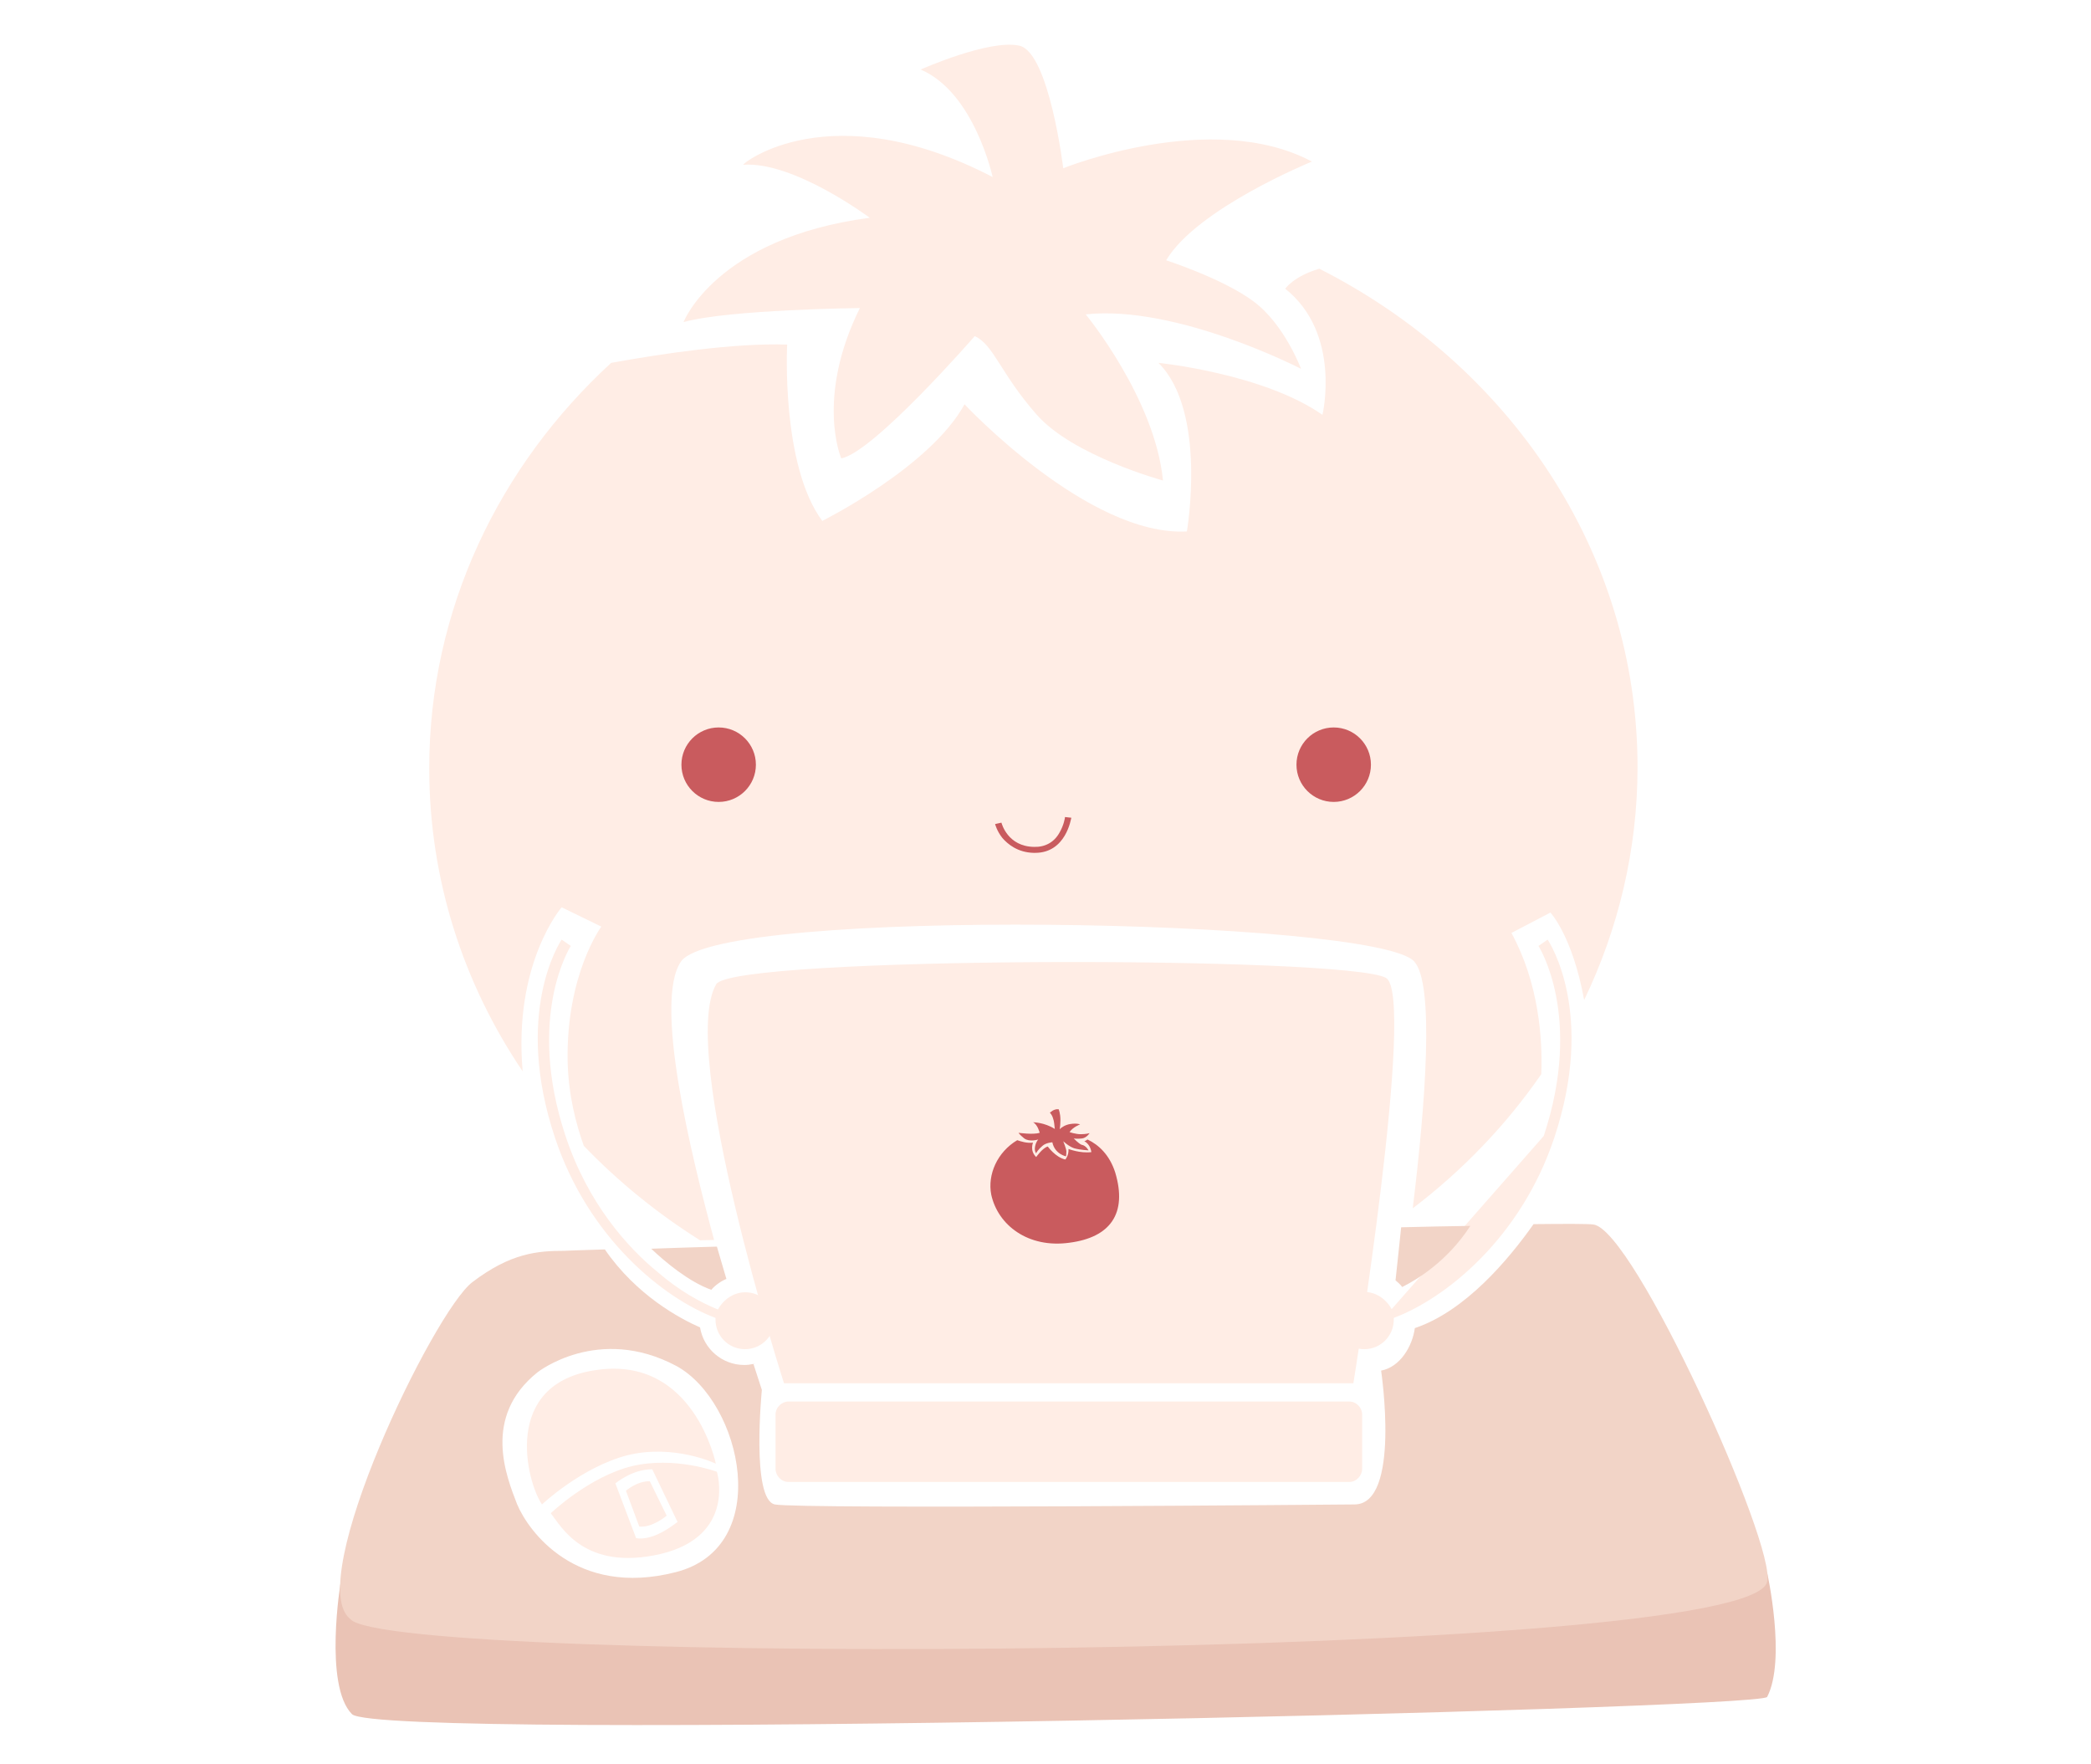
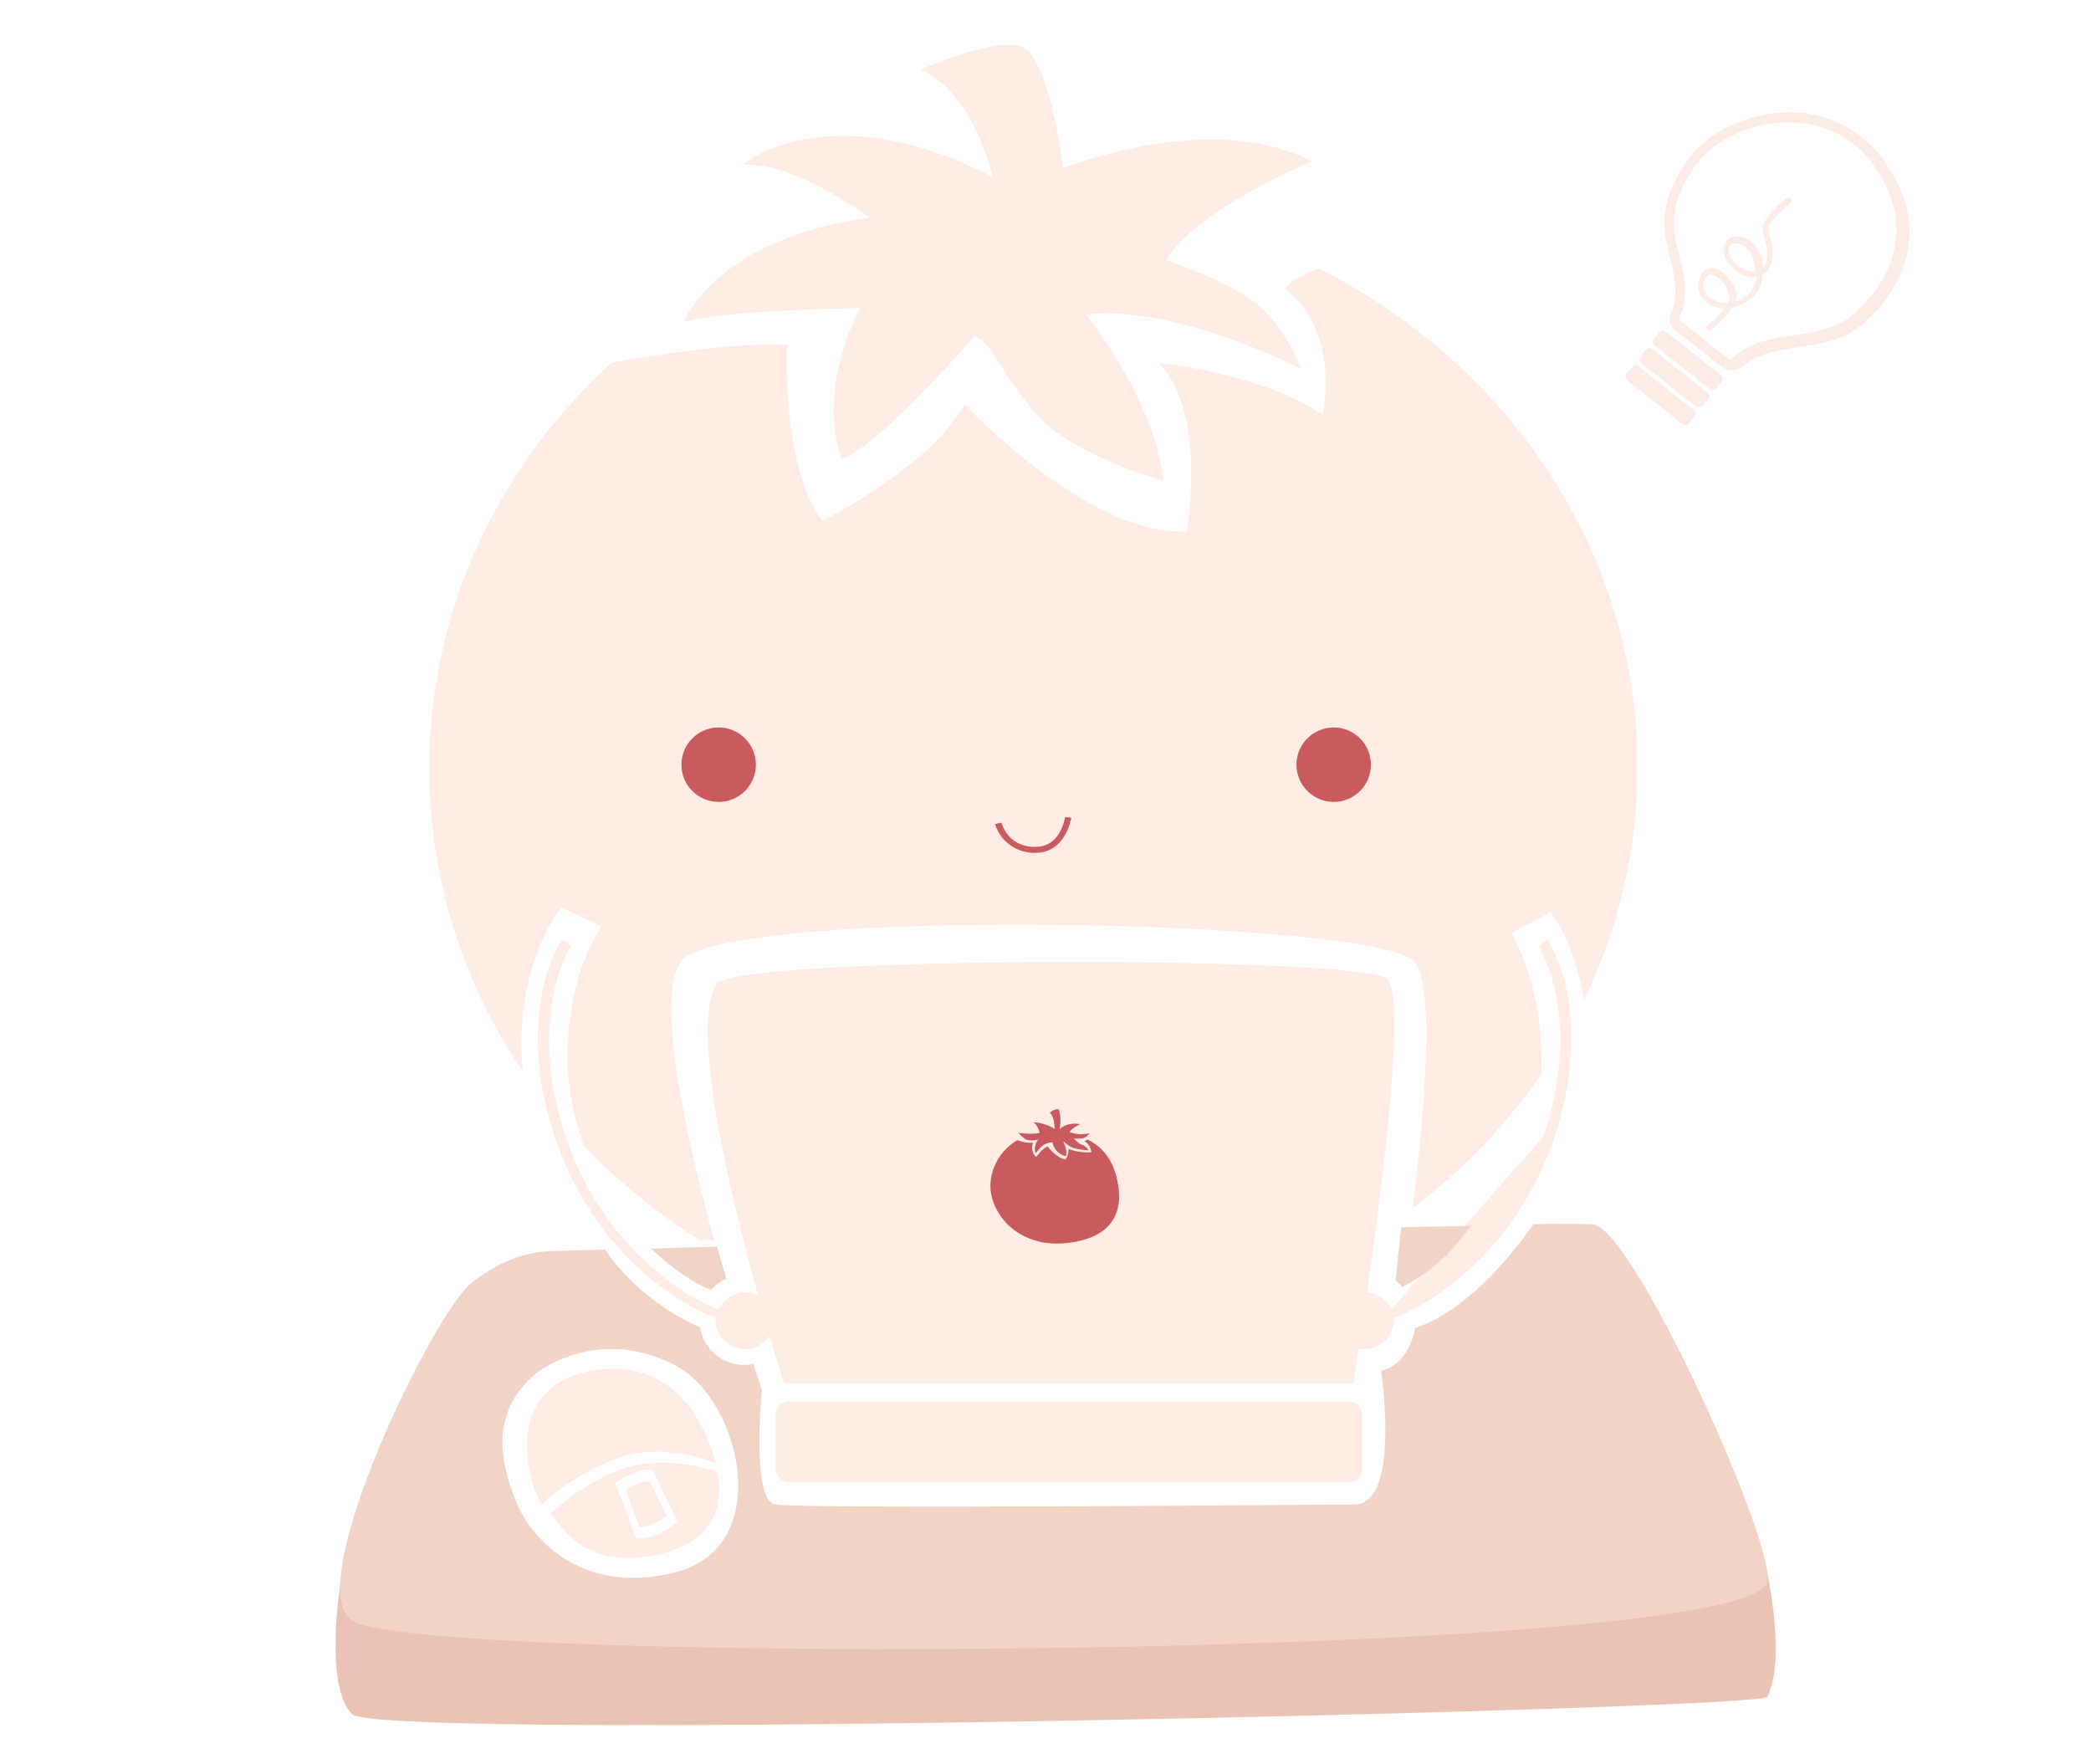
<svg xmlns="http://www.w3.org/2000/svg" version="1.1" id="Layer_1" x="0px" y="0px" viewBox="0 0 595.3 502.1" style="enable-background:new 0 0 595.3 502.1;" xml:space="preserve">
  <style type="text/css">
	.st0{fill:#EAC3B5;}
	.st1{fill:#F2D4C7;}
	.st2{fill:#FFEDE5;}
	.st3{fill:#C95B5E;}
+ 	.st4{fill:#FDECE5;}
</style>
  <g>
    <g>
      <g>
        <path class="st0" d="M97,450.3c0,0-4.9,29.5,3.2,37.7c7.9,7.9,400.9-1.3,402.9-4.9c5.5-10.6,0-35.4,0-35.4l-383.3,2.7L97,450.3     L97,450.3z" />
        <g>
          <path class="st1" d="M254.4,353.3C254.6,353.3,254.6,353.3,254.4,353.3C254.6,353.3,254.6,353.3,254.4,353.3z" />
          <path class="st1" d="M249.2,353.5c1.8-0.1,3.4-0.1,5.2-0.2C252.7,353.3,250.9,353.5,249.2,353.5z" />
          <path class="st1" d="M247.5,353.6c0.6,0,1.3,0,1.9-0.1C248.7,353.5,248.1,353.6,247.5,353.6z" />
          <path class="st1" d="M273.1,352.7c0.2,0,0.5,0,0.7,0C273.6,352.7,273.3,352.7,273.1,352.7z" />
          <path class="st1" d="M273.8,352.7c2.1-0.1,4-0.1,6.2-0.2C277.7,352.6,275.6,352.6,273.8,352.7z" />
          <path class="st1" d="M242.5,353.7c1.8-0.1,3.2-0.1,4.9-0.2C245.8,353.6,244,353.7,242.5,353.7z" />
          <path class="st1" d="M254.6,353.3c6-0.2,12.2-0.4,18.5-0.6C266.7,353,260.6,353.2,254.6,353.3z" />
          <path class="st1" d="M214.5,388.3c0.2-0.1,0.5-0.1,0.6-0.2C214.9,388.2,214.8,388.3,214.5,388.3z" />
          <path class="st1" d="M279.9,352.6c0.1,0,0.3,0,0.4,0C280.1,352.6,280,352.6,279.9,352.6z" />
          <path class="st1" d="M214.4,388.3L214.4,388.3L214.4,388.3C214.5,388.3,214.4,388.3,214.4,388.3z" />
          <path class="st1" d="M214.2,354.5c6.5-0.2,13.7-0.4,21-0.6C227.9,354.2,220.7,354.4,214.2,354.5z" />
          <path class="st1" d="M235.2,354c0.9,0,1.9-0.1,2.8-0.1C237,353.8,236.2,353.8,235.2,354z" />
          <path class="st1" d="M237.8,353.8c1,0,2.2-0.1,3.3-0.1C240.1,353.8,239.1,353.8,237.8,353.8z" />
          <path class="st1" d="M241.2,353.8c0.4,0,0.9,0,1.1,0C242.1,353.7,241.6,353.8,241.2,353.8z" />
          <path class="st1" d="M385.6,428.3c0,0-158.2,1.4-165,0c-6.8-1.4-3.7-32.6-3.7-32.6l-2.4-7.4c-0.9,0.2-1.8,0.3-2.6,0.3      c-6.3,0-11.6-4.6-12.6-10.7c-5.7-2.5-18.1-9.1-27.1-22.2c-7.4,0.2-11.6,0.4-11.6,0.4c-7.5,0-15.2,0.6-26.1,8.9      c-11,8.3-48.2,85.3-34.8,95.9c10.7,13.4,398.8,12,403.4-10.6c2.7-10.2-37.9-100.4-49.5-101.7c-1.5-0.2-7.7-0.2-17-0.1      c-7.2,10.2-19.5,24.8-33.8,29.6c-0.7,5.2-4.2,11.1-9.6,12.1C393.2,390.3,398.9,428.3,385.6,428.3z M192.3,447.6      c-28.3,7.2-41.9-11.7-45.1-19.4c-3-7.8-10-24.8,5.8-37.5c0,0,17.3-13.7,39.6-1.8C211.2,399.1,220.5,440.5,192.3,447.6z" />
          <path class="st1" d="M387.8,349.6c0.1,0,0.1,0,0.2,0C388,349.6,388,349.6,387.8,349.6z" />
          <path class="st1" d="M312.8,351.6c0.1,0,0.1,0,0.2,0H312.8z" />
          <path class="st1" d="M313,351.6c4.3-0.1,8.6-0.2,12.8-0.4C321.6,351.4,317.4,351.5,313,351.6z" />
          <path class="st1" d="M325.8,351.2c0.1,0,0.3,0,0.4,0C326.1,351.2,325.9,351.2,325.8,351.2z" />
          <path class="st1" d="M280.3,352.6c10.7-0.3,21.6-0.6,32.6-0.9C301.9,352,291.1,352.3,280.3,352.6z" />
          <path class="st1" d="M358.3,350.4c10.3-0.3,20.4-0.6,29.6-0.9C378.5,349.9,368.6,350.1,358.3,350.4z" />
          <path class="st1" d="M358.1,350.4C358.1,350.4,358.3,350.4,358.1,350.4C358.3,350.4,358.1,350.4,358.1,350.4z" />
          <path class="st1" d="M326.2,351.2c10.8-0.3,21.6-0.6,31.9-0.9C347.8,350.7,337.1,350.9,326.2,351.2z" />
        </g>
        <g>
          <path class="st2" d="M375.6,76.5c-7.4,2.2-9.7,5.7-9.7,5.7c16.1,12.8,10.6,35.9,10.6,35.9c-16.9-11.8-46.7-14.8-46.7-14.8      c14,13.9,8.1,48,8.1,48c-28.1,1.5-63.3-36.2-63.3-36.2c-9.8,17.9-40.5,33.2-40.5,33.2c-11.8-15.9-10-50.2-10-50.2      c-15.1-0.5-35.7,2.6-50.1,5.2c-31.9,29.3-51.8,70.2-51.8,115.4c0,31.7,9.7,61.3,26.6,86.3c-2.7-30.8,11.1-46.7,11.1-46.7      l11.3,5.5c0,0-10,13.5-9.6,38.2c0.2,9.8,2.4,18,4.6,24.2c9.8,10.2,21,19.3,33.1,26.9l4-0.1c-6.5-24-17.3-67.9-9.4-79.3      c11.1-15.6,197.6-12.2,208.7,0c5.8,6.3,3.3,40-0.4,70.3c14.2-10.8,26.6-23.7,36.6-38.2c0.4-10-0.7-25.9-8.5-40.2l11.1-5.8      c0,0,6.3,6.7,9.6,24.9c9.7-20.2,15.2-42.7,15.2-66.3C466.2,157,429.5,103.8,375.6,76.5z" />
          <path class="st2" d="M282.6,50.4c0,0-5.2-24.1-20.5-30.6c0,0,19.5-8.7,28.1-6.8c8.5,1.9,12.5,34.9,12.5,34.9S345,30.8,373.5,46      c0,0-32.7,13.3-41.5,28.1c0,0,16.4,5.3,25,11.8c8.7,6.5,13.4,19.1,13.4,19.1S335,86.7,309.1,89.5c0,0,19.7,23.9,22,47.3      c0,0-25.7-7-36-18.8c-10.3-11.7-12.2-19.9-17.6-22.3c0,0-28.8,33.1-38,34.8c0,0-7.4-17.1,5.3-42.8c0,0-37.3,0.4-50.2,4      c0,0,9.2-23.9,53-29.7c0,0-21.5-16.1-36-15.1C211,46.8,236.2,26.3,282.6,50.4z" />
          <circle class="st3" cx="379.7" cy="217.7" r="10.6" />
          <circle class="st3" cx="204.6" cy="217.7" r="10.6" />
          <g>
            <path class="st3" d="M294.7,242.8c-0.1,0-0.2,0-0.4,0c-4.6-0.1-7.4-2.5-8.9-4.2c-1.6-2-2.1-4-2.1-4l1.8-0.4       c0.1,0.3,1.8,6.8,9.3,6.9c3.1,0.1,5.7-1.3,7.2-4c1.3-2.2,1.6-4.3,1.6-4.5l1.8,0.2C304.9,233.1,303.5,242.8,294.7,242.8z" />
          </g>
          <path class="st2" d="M212.2,367.9c-3.3,0-6.2,2-7.8,4.9c-5-2-11.1-5.4-17.1-10.6c-8.5-6.9-19.9-19.5-26.3-38.8      c-11.3-34.1,1.4-53.9,1.5-54.1l-2.6-1.8c-0.6,0.9-13.7,21-1.9,56.4c9.5,28.5,30.8,45.7,45.7,51.3c0,0.2,0,0.4,0,0.5      c0,4.6,3.7,8.4,8.4,8.4c4.6,0,8.4-3.7,8.4-8.4C220.6,371.7,216.8,367.9,212.2,367.9z" />
          <path class="st2" d="M439.5,323.4c11.3-34.1-1.4-53.9-1.5-54.1l2.6-1.8c0.6,0.9,13.7,21,1.9,56.4c-9.5,28.5-30.8,45.7-45.7,51.3      c0,0.2,0,0.4,0,0.5c0,4.6-3.7,8.4-8.4,8.4s-8.4-3.7-8.4-8.4c-0.1-4.1,3.8-7.9,8.4-7.9c3.3,0,6.2,2,7.8,4.9" />
        </g>
        <g>
          <path class="st2" d="M384.2,421.9H224.5c-2.1,0-3.7-1.8-3.7-3.7v-15.5c0-2.1,1.8-3.7,3.7-3.7h159.6c2.1,0,3.7,1.8,3.7,3.7v15.5      C387.8,420.1,386.1,421.9,384.2,421.9z" />
          <path class="st2" d="M385.3,393.8H223.2c0,0-30.3-94.6-19.3-113.6c4.7-8.1,179.6-8.1,190.7-1.8      C403.2,283.5,385.3,393.8,385.3,393.8z" />
          <g>
            <path class="st3" d="M307.9,325.9c-0.9-0.4-2.2-1.8-2.2-1.8s0.9,0.2,2.4,0c1.3-0.2,2.1-1.5,2.1-1.5s-1,0.3-2.5,0.3       s-3.2-0.6-3.2-0.6c0.9-1.4,3-2.2,3-2.2s-0.9-0.4-2.8-0.1c-1.3,0.2-2.5,0.9-3,1.5c0.1-0.6,0.2-1.6,0.2-2.6c0-2-0.5-3.1-0.5-3.1       c-1.4-0.2-2.5,1-2.5,1s0.6,0.5,0.9,1.6c0.3,0.7,0.4,2.1,0.5,3c-3-1.9-6.2-1.9-6.2-1.9c1.3,0.6,1.9,3,1.9,3c-1.9,0.6-6,0-6,0       s0.1,0.4,1.6,1.6c1.5,1.1,4,0.3,4,0.3s-0.6,0.5-0.9,1.9s0.3,2.1,0.3,2c0-0.1,0.6-1.1,1.8-2.1c1-0.9,2.8-1,2.8-1       c0.7,3.4,3.9,4,3.9,4s0.1-0.7,0.1-1.4c0-0.7-0.9-2.9-0.9-2.9s1.6,1.5,3.1,2c1.8,0.5,4.1,0.6,4.1,0.6S309.2,326.1,307.9,325.9z" />
            <path class="st3" d="M317.5,333.8c-1.6-5-4.7-7.9-7.9-9.4c-0.5,0.4-0.9,0.5-0.9,0.5c1.8,0.9,2,3.1,2,3.1       c-3.2,0.4-6.5-0.9-6.5-0.9c0.1,1.9-0.9,3-0.9,3c-2.8-0.6-5-3.7-5-3.7c-1.5,0.4-3.3,3-3.3,3c-1.9-1.8-0.9-4.1-0.9-4.1       c-1.8,0.2-3.3-0.3-4.5-0.7c-5.7,3.4-8.5,9.8-7.4,15.5c1.9,8.7,10.5,15.3,22.2,13.7C316.1,352.3,321,345.5,317.5,333.8z" />
          </g>
        </g>
        <path class="st2" d="M204.1,419c0,0-12-4.5-24.2-1.6c-12.2,3-23.1,13.4-23.1,13.4c3,3.8,9.6,16.6,31.3,11.6     C209.7,437.2,204.1,419,204.1,419z M181.1,437.9l-5.9-15.6c0,0,4.9-4.1,10.5-4l7.2,15C192.7,433.3,186.5,438.8,181.1,437.9z" />
        <path class="st2" d="M154.3,428.3c0,0,11.2-10.6,24.3-14c13.4-3.3,25.2,2.4,25.2,2.4s-6.2-30.6-33.8-26.7     C142.5,393.7,150,422.1,154.3,428.3z" />
        <path class="st2" d="M178.2,424.4c0,0,3.2-2.8,6.8-2.7l4.8,9.8c0,0-4.1,3.5-7.8,3.1L178.2,424.4z" />
      </g>
      <path class="st1" d="M398.9,349.4c-0.4,4.1-1,9.4-1.6,15.1l0,0c0.7,0.6,1.3,1.1,1.9,1.9c4-2,12.8-7.2,19.4-17.4    C412.7,349.1,405.9,349.2,398.9,349.4L398.9,349.4z" />
      <path class="st1" d="M204.1,354.9c-6.8,0.2-13.3,0.4-18.7,0.6c4,3.8,10.7,9.4,17.1,11.7c1.1-1.3,2.8-2.5,4.3-3.1l0,0L204.1,354.9z    " />
    </g>
  </g>
+   <g>
+     <g>
+       <path class="st4" d="M486.7,110.7l-15.6-12.3c-0.6-0.5-0.7-1.3-0.2-1.9l1.5-1.9c0.5-0.6,1.3-0.7,1.9-0.2l15.6,12.4    c0.6,0.5,0.7,1.3,0.2,1.9l-1.5,1.9C488.2,111.2,487.3,111.2,486.7,110.7z" />
+       <g>
+         <path class="st4" d="M491.5,105.2c-0.4-0.2-0.7-0.3-1-0.6L476.8,94c-1.6-1.3-2-3.7-0.8-5.4c0.3-0.6,1.8-4.4,0.4-11.1     c-0.2-1.1-0.6-2.4-0.8-3.6c-1.9-7.3-4.4-16.3,5.8-29.5c7.4-9.5,25.3-16,40.2-10.2c5.9,2.3,10.9,6.1,14.9,11.8     c7.3,10.2,9,20.6,5.1,30.8c-3.6,9.1-10.4,14.9-12.6,16.5c-4.7,3.6-10.8,4.6-16.9,5.5c-6.1,0.9-11.9,1.9-15.9,5.5     C494.8,105.3,493.1,105.8,491.5,105.2z M520.2,36.8c-13.6-5.2-30,0.6-36.7,9.3c-9.3,12-7.1,19.9-5.4,26.9     c0.3,1.3,0.7,2.5,0.9,3.7c1.8,8.5-0.6,13.1-0.7,13.1l-0.1,0.2c-0.3,0.5-0.3,1,0.2,1.4l13.6,10.7c0.5,0.3,1,0.3,1.4-0.2l0.1-0.2     c4.6-4.3,11.1-5.4,17.5-6.3c5.5-0.8,11.5-1.9,15.5-5c2.5-1.9,23.9-19.4,6.9-43.4C530.3,42.4,525.7,38.9,520.2,36.8z" />
+       </g>
+       <path class="st4" d="M482.8,115.7l-15.5-12.3c-0.6-0.5-0.7-1.3-0.2-1.9l1.5-1.9c0.5-0.6,1.3-0.7,1.9-0.2l15.6,12.4    c0.6,0.5,0.7,1.3,0.2,1.9l-1.5,1.9C484.2,115.9,483.3,116.1,482.8,115.7z" />
+       <path class="st4" d="M478.9,120.7l-15.6-12.4c-0.6-0.5-0.7-1.3-0.2-1.9l1.5-1.9c0.5-0.6,1.3-0.7,1.9-0.2l15.6,12.4    c0.6,0.5,0.7,1.3,0.2,1.9l-1.5,1.9C480.2,121.2,479.5,121.2,478.9,120.7z" />
+       <g>
+         <path class="st4" d="M486.4,94.4l-0.9-1.3c1.3-0.8,3.8-3.1,5.4-5.2c-2.4-0.2-4.7-1.1-6-2.7c-1.5-1.8-1.9-3.9-0.9-6.3     c1-2.6,3-2.7,4-2.6c3.1,0.6,6.3,5,6.4,8c0,0.5-0.1,0.9-0.2,1.5c3.5-1,5.4-3.6,5.9-6.9c-1.1,0.1-2.5-0.1-3.9-0.7     c-2.5-1.1-5.4-3.8-5.4-7c-0.1-2,1-3.6,3.1-3.8c3-0.4,6.6,1.9,7.7,6.3c0.2,0.8,0.3,1.5,0.4,2.3c2.1-2.5,0.6-7.6-0.1-9.9     c-1.1-3.6,5.8-9.1,7.4-10.1l1,1.4c-3.1,2.4-7.3,6.4-6.9,8.2c0.8,2.7,2.9,9.1-1,12.2c-0.2,0.1-0.4,0.2-0.6,0.4     c-0.3,4.5-3,7.7-7.5,9.1c-0.4,0.1-0.8,0.2-1.3,0.3C491,91.1,487,94,486.4,94.4z M487.8,78.3c-0.2,0-0.3-0.1-0.5-0.1     c-0.6-0.1-1.3-0.1-2,1.4c-0.8,2-0.1,3.6,0.7,4.4c1.3,1.4,3.7,2.4,5.8,2.3c0.3-0.6,0.5-1.1,0.5-1.8C492.1,82,490,79,487.8,78.3z      M495.6,69.6c-0.7-0.2-1.3-0.3-1.9-0.3c-0.7,0.1-1.6,0.5-1.6,1.9c0.2,2.4,2.4,4.6,4.4,5.5c1.1,0.5,2.4,0.7,3.2,0.5     c0-0.9-0.2-1.9-0.4-3C498.9,71.8,497.2,70.1,495.6,69.6z" />
+       </g>
+     </g>
+   </g>
</svg>
